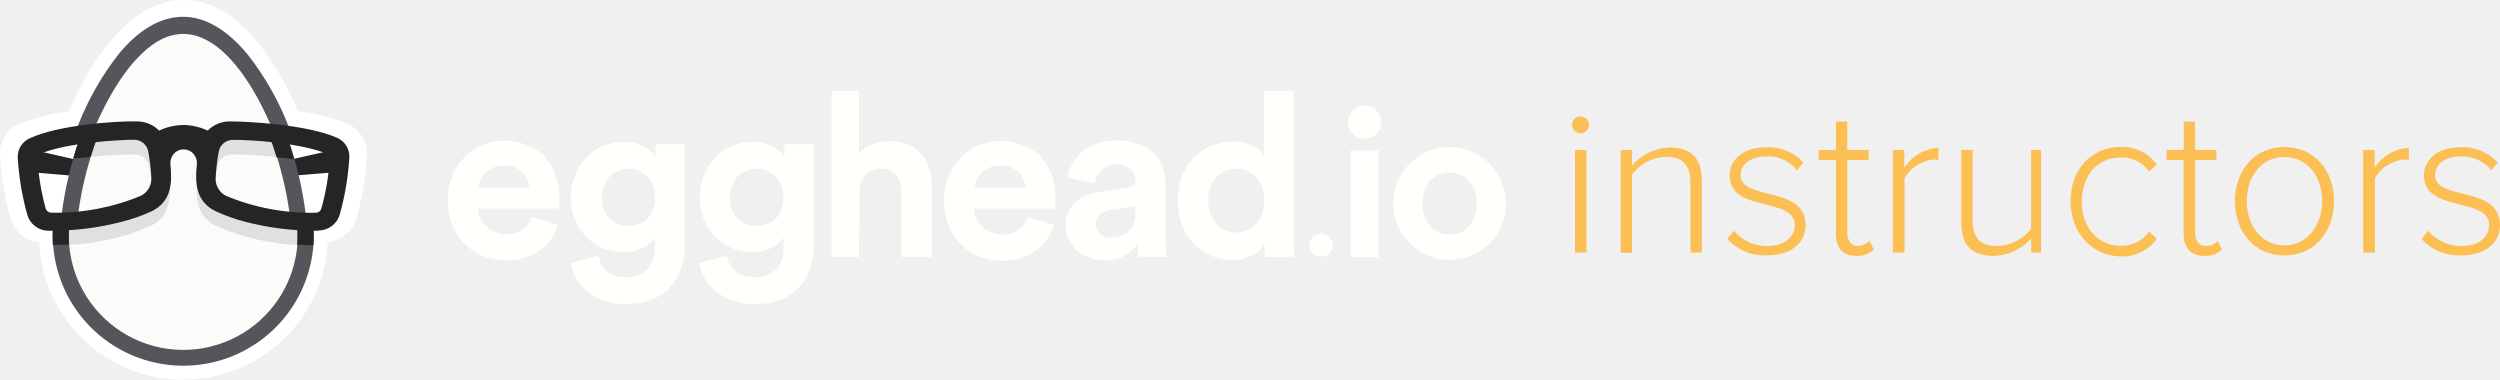
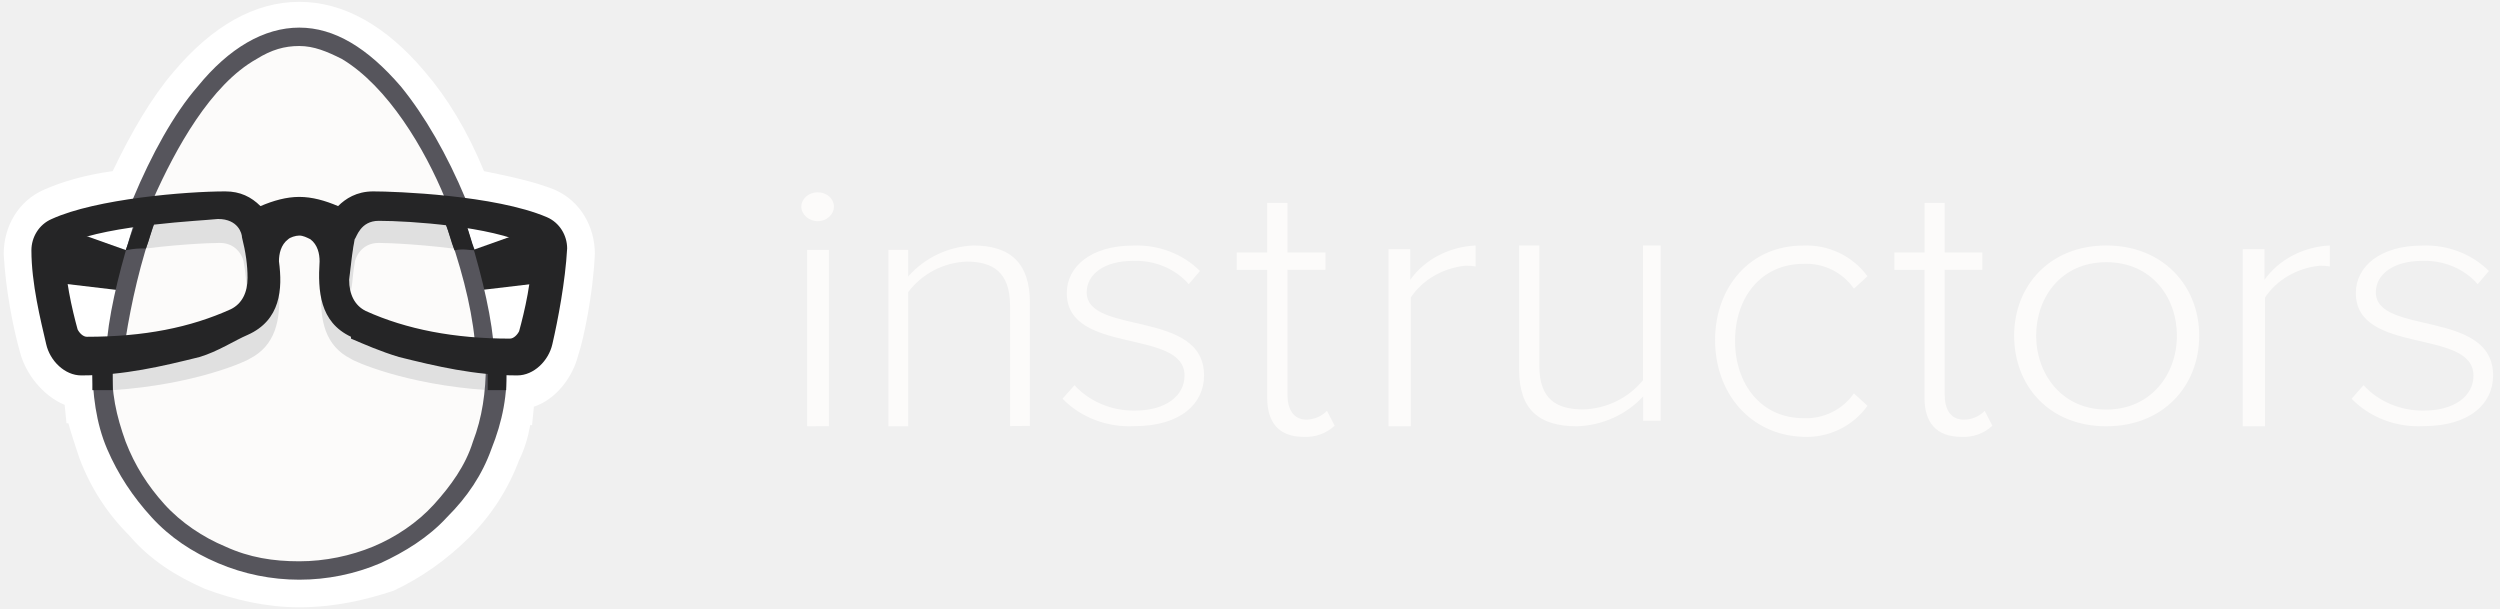
- <svg xmlns="http://www.w3.org/2000/svg" viewBox="0 0 351.71 53.42">
-   <defs>
-     <style>.cls-1{fill:#fffffb;}.cls-2{fill:#fcbf53;}.cls-3{fill:#fff;}.cls-4{fill:#fcfbfa;}.cls-5{fill:#252526;}.cls-6{fill:#e0e0e0;}.cls-7{fill:#56555c;}</style>
-   </defs>
-   <g id="Layer_2" data-name="Layer 2">
-     <g id="Layer_1-2" data-name="Layer 1">
-       <path class="cls-1" d="M78.45,31.61a6.63,6.63,0,0,1-.92,2A6.75,6.75,0,0,1,76,35.16a7.38,7.38,0,0,1-2.12,1.08,8.38,8.38,0,0,1-2.66.4,8.73,8.73,0,0,1-3.13-.57,7.58,7.58,0,0,1-2.62-1.66,8,8,0,0,1-1.79-2.68A9.21,9.21,0,0,1,63,28.16a8.9,8.9,0,0,1,.65-3.46,8,8,0,0,1,1.73-2.63,7.76,7.76,0,0,1,2.5-1.68A8.3,8.3,0,0,1,76.6,22a8.46,8.46,0,0,1,2.07,6q0,.45,0,.86t0,.47H67.24a3.42,3.42,0,0,0,.37,1.44,4,4,0,0,0,.87,1.15,3.93,3.93,0,0,0,1.24.76,4.17,4.17,0,0,0,1.52.27,3.73,3.73,0,0,0,2.37-.68,3.86,3.86,0,0,0,1.24-1.74Zm-4-5.2a3.89,3.89,0,0,0-.24-1.15,2.77,2.77,0,0,0-.65-1,3.33,3.33,0,0,0-1.1-.71,4.08,4.08,0,0,0-1.57-.27,3.59,3.59,0,0,0-1.49.29,3.66,3.66,0,0,0-1.1.74,3.29,3.29,0,0,0-.69,1,3.16,3.16,0,0,0-.27,1.1Z" />
-       <path class="cls-1" d="M84.2,36a3.56,3.56,0,0,0,1.19,2.16,3.71,3.71,0,0,0,2.52.84A4.36,4.36,0,0,0,91,38a4.49,4.49,0,0,0,1.1-3.37V33.42a4.37,4.37,0,0,1-1.58,1.4,5.67,5.67,0,0,1-2.84.63,7.38,7.38,0,0,1-2.94-.58,7,7,0,0,1-2.34-1.61,7.6,7.6,0,0,1-1.55-2.44,8.55,8.55,0,0,1,0-6.07,7.92,7.92,0,0,1,1.52-2.47,7,7,0,0,1,2.32-1.68,7.2,7.2,0,0,1,3-.61,5.69,5.69,0,0,1,3,.68,4,4,0,0,1,1.52,1.49V20.28h4.13V34.45a10.52,10.52,0,0,1-.47,3.15,7,7,0,0,1-4.05,4.49,9.46,9.46,0,0,1-3.81.69,9,9,0,0,1-3-.47,8,8,0,0,1-2.34-1.26,6.54,6.54,0,0,1-1.61-1.84A6,6,0,0,1,80.33,37Zm4.26-4.23a3.57,3.57,0,0,0,2.7-1.1,4.07,4.07,0,0,0,1-2.94,3.92,3.92,0,0,0-1.1-2.92,3.64,3.64,0,0,0-2.65-1.08A4,4,0,0,0,87,24a3.43,3.43,0,0,0-1.21.81,3.78,3.78,0,0,0-.81,1.28,4.48,4.48,0,0,0-.29,1.65,4,4,0,0,0,1.07,3A3.69,3.69,0,0,0,88.46,31.77Z" />
-       <path class="cls-1" d="M102.26,36a3.56,3.56,0,0,0,1.19,2.16A3.71,3.71,0,0,0,106,39a4.36,4.36,0,0,0,3.13-1,4.49,4.49,0,0,0,1.1-3.37V33.42a4.37,4.37,0,0,1-1.58,1.4,5.67,5.67,0,0,1-2.84.63,7.38,7.38,0,0,1-2.94-.58,7,7,0,0,1-2.34-1.61A7.6,7.6,0,0,1,99,30.82a8.55,8.55,0,0,1,0-6.07,7.92,7.92,0,0,1,1.52-2.47,7,7,0,0,1,2.32-1.68,7.2,7.2,0,0,1,3-.61,5.69,5.69,0,0,1,3,.68,4,4,0,0,1,1.52,1.49V20.28h4.13V34.45A10.52,10.52,0,0,1,114,37.6a7,7,0,0,1-4.05,4.49,9.46,9.46,0,0,1-3.81.69,9,9,0,0,1-3-.47,8,8,0,0,1-2.34-1.26,6.54,6.54,0,0,1-1.61-1.84A6,6,0,0,1,98.39,37Zm4.26-4.23a3.57,3.57,0,0,0,2.7-1.1,4.07,4.07,0,0,0,1-2.94,3.92,3.92,0,0,0-1.1-2.92,3.64,3.64,0,0,0-2.65-1.08A4,4,0,0,0,105,24a3.43,3.43,0,0,0-1.21.81,3.78,3.78,0,0,0-.81,1.28,4.48,4.48,0,0,0-.29,1.65,4,4,0,0,0,1.07,3A3.69,3.69,0,0,0,106.52,31.77Z" />
-       <path class="cls-1" d="M120.84,36.16H117V12.78h3.85V21.6a4.28,4.28,0,0,1,2-1.34,7.24,7.24,0,0,1,2.33-.4,6.37,6.37,0,0,1,2.63.5,5.23,5.23,0,0,1,1.84,1.34,5.45,5.45,0,0,1,1.08,2,8.36,8.36,0,0,1,.36,2.45v10h-4.29V26.9a3.6,3.6,0,0,0-.69-2.26,2.65,2.65,0,0,0-2.24-.9,2.68,2.68,0,0,0-2.13.89,3.52,3.52,0,0,0-.84,2.21Z" />
-       <path class="cls-1" d="M148.25,31.61a6.63,6.63,0,0,1-.92,2,6.75,6.75,0,0,1-1.53,1.6,7.38,7.38,0,0,1-2.12,1.08,8.38,8.38,0,0,1-2.66.4,8.73,8.73,0,0,1-3.13-.57,7.58,7.58,0,0,1-2.62-1.66,8,8,0,0,1-1.79-2.68,9.21,9.21,0,0,1-.66-3.58,8.9,8.9,0,0,1,.65-3.46,8,8,0,0,1,1.73-2.63,7.76,7.76,0,0,1,2.5-1.68,8.3,8.3,0,0,1,8.72,1.6,8.46,8.46,0,0,1,2.07,6q0,.45,0,.86t0,.47H137a3.42,3.42,0,0,0,.37,1.44,4,4,0,0,0,.87,1.15,3.93,3.93,0,0,0,1.24.76A4.17,4.17,0,0,0,141,33a3.73,3.73,0,0,0,2.37-.68,3.86,3.86,0,0,0,1.24-1.74Zm-4-5.2a3.89,3.89,0,0,0-.24-1.15,2.77,2.77,0,0,0-.65-1,3.33,3.33,0,0,0-1.1-.71,4.08,4.08,0,0,0-1.57-.27,3.59,3.59,0,0,0-1.49.29,3.66,3.66,0,0,0-1.1.74,3.29,3.29,0,0,0-.69,1,3.16,3.16,0,0,0-.27,1.1Z" />
-       <path class="cls-1" d="M149.9,31.84a4.4,4.4,0,0,1,1.39-3.33,4.86,4.86,0,0,1,1.5-1,8.26,8.26,0,0,1,1.86-.52l3.91-.58a1.46,1.46,0,0,0,.94-.4,1.09,1.09,0,0,0,.26-.73,1.92,1.92,0,0,0-.66-1.45,3.06,3.06,0,0,0-5.05,2L150.23,25a5.23,5.23,0,0,1,.58-1.87,5.78,5.78,0,0,1,1.32-1.68,6.68,6.68,0,0,1,2.07-1.21,8,8,0,0,1,2.84-.47,9.06,9.06,0,0,1,3.2.5,6,6,0,0,1,2.15,1.32,4.91,4.91,0,0,1,1.19,1.92,7.11,7.11,0,0,1,.37,2.29v7.82q0,.65.06,1.37t.13,1.15H160.2a8.29,8.29,0,0,1-.11-.89q0-.57,0-1a5.54,5.54,0,0,1-1.76,1.65,5.47,5.47,0,0,1-2.92.71,6.13,6.13,0,0,1-2.28-.4,5.45,5.45,0,0,1-1.73-1.07,4.52,4.52,0,0,1-1.08-1.52A4.45,4.45,0,0,1,149.9,31.84Zm6.36,1.58a4.79,4.79,0,0,0,1.31-.18,2.77,2.77,0,0,0,1.11-.61,3.1,3.1,0,0,0,.77-1.13,4.59,4.59,0,0,0,.29-1.76V29l-3.58.55a2.83,2.83,0,0,0-1.4.6,1.72,1.72,0,0,0-.57,1.4,1.84,1.84,0,0,0,.52,1.28A2,2,0,0,0,156.26,33.42Z" />
-       <path class="cls-1" d="M182,33.29q0,.81,0,1.6t.1,1.28h-4.1a5.51,5.51,0,0,1-.11-.77q0-.52,0-1.07a4.4,4.4,0,0,1-1.7,1.58,5.54,5.54,0,0,1-2.76.65,7.65,7.65,0,0,1-3.13-.63,7.22,7.22,0,0,1-2.44-1.74,8.18,8.18,0,0,1-1.6-2.65,9.8,9.8,0,0,1,0-6.6,8.13,8.13,0,0,1,1.57-2.63,7.65,7.65,0,0,1,7.28-2.21,5.93,5.93,0,0,1,1.31.48,3.69,3.69,0,0,1,.89.63,2.61,2.61,0,0,1,.5.66V12.78H182Zm-12-5.1a4.69,4.69,0,0,0,1.11,3.33,3.88,3.88,0,0,0,5.6,0,4.7,4.7,0,0,0,1.13-3.36,4.47,4.47,0,0,0-1.13-3.28,3.94,3.94,0,0,0-5.57,0A4.49,4.49,0,0,0,170,28.19Z" />
-       <path class="cls-1" d="M184.23,34.5a1.61,1.61,0,0,1,.47-1.17,1.55,1.55,0,0,1,1.15-.48,1.65,1.65,0,0,1,1.65,1.65,1.55,1.55,0,0,1-.48,1.15,1.61,1.61,0,0,1-1.17.47,1.61,1.61,0,0,1-1.63-1.63Z" />
-       <path class="cls-1" d="M189.63,17.18a2.34,2.34,0,0,1,4.69,0,2.34,2.34,0,1,1-4.69,0Zm.37,19v-15h3.94v15Z" />
-       <path class="cls-1" d="M196,28.63a7.93,7.93,0,0,1,15.86,0,7.93,7.93,0,0,1-15.86,0Zm11.77,0c0-2.33-1.37-4.35-3.85-4.35s-3.82,2-3.82,4.35S201.46,33,203.92,33,207.77,31,207.77,28.63Z" />
-       <path class="cls-2" d="M221.15,17.55a1.2,1.2,0,0,1,1.2-1.17,1.18,1.18,0,0,1,1.2,1.17,1.21,1.21,0,0,1-1.2,1.2A1.23,1.23,0,0,1,221.15,17.55Zm.43,18V21.1h1.6V35.54Z" />
-       <path class="cls-2" d="M237.82,35.54V25.7c0-2.8-1.41-3.64-3.51-3.64a6.2,6.2,0,0,0-4.71,2.5v11H228V21.1h1.6v2.18a7.4,7.4,0,0,1,5.24-2.54c3,0,4.58,1.43,4.58,4.69v10.1Z" />
-       <path class="cls-2" d="M243,33.61l.93-1.14a6.05,6.05,0,0,0,4.69,2.14c2.44,0,3.88-1.26,3.88-2.95,0-4-9.17-1.71-9.17-6.95,0-2.23,1.89-4,5.17-4a6.68,6.68,0,0,1,5.2,2.14l-.87,1.11A5.29,5.29,0,0,0,248.49,22c-2.26,0-3.61,1.14-3.61,2.65,0,3.64,9.14,1.41,9.14,7,0,2.35-1.8,4.27-5.44,4.27A7,7,0,0,1,243,33.61Z" />
-       <path class="cls-2" d="M258.28,32.85V22.51h-2.41V21.1h2.41v-4h1.6v4h3v1.4h-3V32.61c0,1.17.48,2,1.51,2A2.29,2.29,0,0,0,263,33.9l.61,1.2a3.3,3.3,0,0,1-2.48.9C259.21,36,258.28,34.84,258.28,32.85Z" />
-       <path class="cls-2" d="M266.3,35.54V21.1h1.6v2.5a6.1,6.1,0,0,1,4.81-2.8v1.71a3.19,3.19,0,0,0-.77-.06,5.42,5.42,0,0,0-4,2.59v10.5Z" />
-       <path class="cls-2" d="M285.75,35.54v-2A7.34,7.34,0,0,1,280.5,36c-3,0-4.58-1.38-4.58-4.66V21.1h1.6V31c0,2.83,1.41,3.61,3.51,3.61a6.26,6.26,0,0,0,4.71-2.41V21.1h1.4V35.54Z" />
-       <path class="cls-2" d="M291.29,28.29c0-4.24,2.77-7.61,7-7.61a6,6,0,0,1,5.14,2.47l-1.08,1a4.6,4.6,0,0,0-4-2c-3.4,0-5.47,2.71-5.47,6.2s2.08,6.23,5.47,6.23a4.63,4.63,0,0,0,4-2l1.08,1a5.94,5.94,0,0,1-5.14,2.5C294.06,35.93,291.29,32.53,291.29,28.29Z" />
-       <path class="cls-2" d="M307.2,32.85V22.51H304.8V21.1h2.41v-4h1.6v4h3v1.4h-3V32.61c0,1.17.48,2,1.51,2A2.29,2.29,0,0,0,312,33.9l.61,1.2a3.3,3.3,0,0,1-2.48.9C308.14,36,307.2,34.84,307.2,32.85Z" />
-       <path class="cls-2" d="M314.42,28.29c0-4.24,2.71-7.61,6.95-7.61s7,3.37,7,7.61-2.71,7.64-7,7.64S314.42,32.53,314.42,28.29Zm12.27,0c0-3.22-1.89-6.2-5.32-6.2s-5.29,3-5.29,6.2,1.92,6.23,5.29,6.23S326.69,31.54,326.69,28.29Z" />
-       <path class="cls-2" d="M332.47,35.54V21.1h1.6v2.5a6.1,6.1,0,0,1,4.81-2.8v1.71a3.19,3.19,0,0,0-.77-.06,5.42,5.42,0,0,0-4,2.59v10.5Z" />
-       <path class="cls-2" d="M340.68,33.61l.93-1.14a6.05,6.05,0,0,0,4.69,2.14c2.44,0,3.88-1.26,3.88-2.95,0-4-9.17-1.71-9.17-6.95,0-2.23,1.89-4,5.17-4a6.68,6.68,0,0,1,5.2,2.14l-.87,1.11A5.29,5.29,0,0,0,346.18,22c-2.26,0-3.61,1.14-3.61,2.65,0,3.64,9.14,1.41,9.14,7,0,2.35-1.8,4.27-5.44,4.27A7,7,0,0,1,340.68,33.61Z" />
-       <path class="cls-3" d="M25.82,53.42A20.3,20.3,0,0,1,5.51,34.13v0a4.84,4.84,0,0,1-4.08-3.62A41.47,41.47,0,0,1,0,21.74a4.54,4.54,0,0,1,2.7-4.29,28.6,28.6,0,0,1,7-1.81,41.25,41.25,0,0,1,5.71-9.72C18.65,2,22.15,0,25.82,0S33,2,36.22,5.91a41.2,41.2,0,0,1,5.71,9.71,28.21,28.21,0,0,1,7,1.82,4.53,4.53,0,0,1,2.7,4.29,41.5,41.5,0,0,1-1.43,8.75,4.84,4.84,0,0,1-4.1,3.62v0a20.4,20.4,0,0,1-1.37,6.39,20.33,20.33,0,0,1-18.94,12.9Z" />
-       <path class="cls-4" d="M25.79,4.24c9.15,0,16.58,19.68,16.58,28.83a16.58,16.58,0,1,1-33.15,0C9.21,23.92,16.63,4.24,25.79,4.24Z" />
-       <path class="cls-5" d="M46.8,21.11,40,22.65l1.06,2.08s6.74-.56,6.74-.56Z" />
-       <path class="cls-5" d="M4.77,21.11l6.76,1.55-1.06,2.08s-6.74-.56-6.74-.56Z" />
-       <path class="cls-6" d="M18.83,19.56A2.11,2.11,0,0,1,21,21.33a27.79,27.79,0,0,1,.42,3.49,4.46,4.46,0,0,1-.09,1c-.08-.84-.21-1.65-.33-2.34a2.11,2.11,0,0,0-2.13-1.77,57.81,57.81,0,0,0-7.59.58c.24-.74.49-1.48.77-2.22A57.38,57.38,0,0,1,18.83,19.56Z" />
-       <path class="cls-6" d="M42.33,32.34a33,33,0,0,1-12.22-2.9,4.3,4.3,0,0,1-2.37-3.61c-.22,2.51.25,4.79,2.6,5.92a31.76,31.76,0,0,0,11.95,2.72c0-.46.06-.92.06-1.38C42.35,32.84,42.34,32.59,42.33,32.34Z" />
-       <path class="cls-6" d="M9.26,32.34a33,33,0,0,0,12.22-2.9,4.3,4.3,0,0,0,2.37-3.61c.22,2.51-.25,4.79-2.6,5.92A31.76,31.76,0,0,1,9.3,34.46c0-.46-.06-.92-.06-1.38C9.24,32.84,9.25,32.59,9.26,32.34Z" />
-       <path class="cls-6" d="M32.73,19.56a2.11,2.11,0,0,0-2.13,1.77,27.79,27.79,0,0,0-.42,3.49,4.46,4.46,0,0,0,.09,1c.08-.84.21-1.65.33-2.34a2.11,2.11,0,0,1,2.13-1.77,57.81,57.81,0,0,1,7.59.58c-.24-.74-.49-1.48-.77-2.22A57.38,57.38,0,0,0,32.73,19.56Z" />
-       <path class="cls-7" d="M40.12,18.23,38.51,18l-.25,0-.1-.23c-3.43-8-7-11-8.87-12a7,7,0,0,0-3.51-1,7,7,0,0,0-3.51,1c-4.28,2.47-7.39,8.61-8.87,12l-.1.23-.25,0-1.61.19-.73.1.28-.68a39.57,39.57,0,0,1,5.7-10c2.87-3.48,5.93-5.25,9.08-5.25S32,4.22,34.87,7.7a39.53,39.53,0,0,1,5.7,10l.28.68Z" />
-       <path class="cls-7" d="M42.51,30.58l-1.36-.06-.39,0,0-.39a51.33,51.33,0,0,0-2.54-10.3l-.26-.73.76.1,1.5.23.28,0,.09.27A52.54,52.54,0,0,1,43,30.05l.06.54Z" />
-       <path class="cls-5" d="M41.38,22.4c-.26-.89-.54-1.78-.84-2.67l-.09-.27-.28,0-1.5-.23-.76-.1.26.73c.27.76.52,1.52.75,2.28C40,22.22,40.75,22.32,41.38,22.4Z" />
-       <path class="cls-7" d="M8.69,30a52.54,52.54,0,0,1,2.45-10.32l.09-.27.28,0,1.5-.23.76-.1-.26.73A51.32,51.32,0,0,0,11,30l0,.39-.39,0-1.36.06H8.63Z" />
-       <path class="cls-5" d="M12.74,22.09c.24-.78.5-1.57.77-2.34l.26-.73-.76.1-1.5.23-.28,0-.09.27c-.3.88-.58,1.77-.83,2.65C11.4,22.18,11.8,22.18,12.74,22.09Z" />
-       <path class="cls-7" d="M25.79,51.45A18.38,18.38,0,0,1,8.69,39.81a18.6,18.6,0,0,1-1.26-7.48v-.4h.4l1.41-.05.46,0,0,.46a16.15,16.15,0,0,0,1.07,6.61,16.11,16.11,0,0,0,26.64,5.32,16,16,0,0,0,3.39-5.32,16.15,16.15,0,0,0,1.07-6.61l0-.46.46,0,1.41.05h.4v.4a18.6,18.6,0,0,1-1.26,7.47,18.36,18.36,0,0,1-17.1,11.65Z" />
-       <path class="cls-5" d="M9.7,32.31l0-.46-.46,0-1.41.05h-.4v.4a19.51,19.51,0,0,0,0,2.18l2.26-.07A17.48,17.48,0,0,1,9.7,32.31Z" />
-       <path class="cls-5" d="M44.09,34.5a19.49,19.49,0,0,0,0-2.17v-.4h-.4l-1.41-.05-.46,0,0,.46a17.48,17.48,0,0,1,0,2.1Z" />
-       <path class="cls-5" d="M44.77,32.46a39.39,39.39,0,0,1-10.24-1.25,24.83,24.83,0,0,1-4.18-1.49h0c-2.81-1.35-2.93-4-2.66-6.51a2,2,0,0,0-.82-1.88,1.86,1.86,0,0,0-2.07,0,2,2,0,0,0-.82,1.88c.26,2.47.15,5.17-2.66,6.52l0,0a24.91,24.91,0,0,1-4.18,1.47A39.39,39.39,0,0,1,6.82,32.46h0a3.1,3.1,0,0,1-3-2.32,38.32,38.32,0,0,1-1.33-8,2.85,2.85,0,0,1,1.7-2.69C8,17.67,15.9,17,19.26,17.08a4.34,4.34,0,0,1,3.12,1.29,8.37,8.37,0,0,1,3.42-.79,8.38,8.38,0,0,1,3.42.79,4.32,4.32,0,0,1,3.12-1.29c2,0,10.68.35,15.11,2.32a2.86,2.86,0,0,1,1.7,2.7,38.15,38.15,0,0,1-1.33,8,3.1,3.1,0,0,1-3,2.32Zm-12-12.78a2,2,0,0,0-2,1.68,27.86,27.86,0,0,0-.42,3.47,2.69,2.69,0,0,0,1.42,2.71,31,31,0,0,0,12.63,2.39.84.84,0,0,0,.82-.62,34,34,0,0,0,1.18-7.08.59.59,0,0,0-.35-.56C42.61,20.16,35.38,19.64,32.75,19.68Zm-27.16,2a.59.59,0,0,0-.35.56A34.07,34.07,0,0,0,6.42,29.3a.84.84,0,0,0,.81.62,31,31,0,0,0,12.64-2.4,2.69,2.69,0,0,0,1.41-2.71,27.64,27.64,0,0,0-.42-3.47,2,2,0,0,0-2-1.68C17.3,19.66,9.41,20,5.59,21.67Z" />
+ <svg xmlns="http://www.w3.org/2000/svg" width="156px" height="38px" viewBox="0 0 156 38" version="1.1">
+   <defs />
+   <g id="Page-1" stroke="none" stroke-width="1" fill="none" fill-rule="evenodd">
+     <g id="egghead-instructors-light" fill-rule="nonzero">
+       <g>
+         <g id="text" transform="translate(50, 12)" fill="#FCFBFA">
+           <path d="M0,0.891 C0.014,0.395 0.466,-2.52177073e-05 1.019,0 C1.286,-0.004 1.544,0.088 1.735,0.255 C1.927,0.423 2.036,0.652 2.038,0.891 C2.033,1.394 1.58,1.801 1.019,1.805 C0.462,1.793 0.013,1.391 0,0.891 Z M0.365,14.6 L0.365,3.595 L1.724,3.595 L1.724,14.593 L0.365,14.6 Z M13.028,14.585 L13.028,7.094 C13.028,4.963 11.937,4.323 10.313,4.323 C8.87,4.385 7.532,5.084 6.671,6.226 L6.671,14.6 L5.434,14.6 L5.434,3.592 L6.671,3.592 L6.671,5.252 C7.697,4.089 9.161,3.391 10.723,3.318 C13.043,3.318 14.265,4.407 14.265,6.889 L14.265,14.577 L13.028,14.585 Z M16.303,12.881 L17.048,12.037 C17.982,13.057 19.36,13.638 20.806,13.622 C22.761,13.622 23.915,12.689 23.915,11.436 C23.915,8.473 16.567,10.169 16.567,6.287 C16.567,4.635 18.081,3.323 20.71,3.323 C22.283,3.259 23.808,3.839 24.877,4.909 L24.18,5.731 C23.335,4.765 22.044,4.226 20.702,4.279 C18.891,4.279 17.809,5.124 17.809,6.242 C17.809,8.939 25.133,7.287 25.133,11.429 C25.133,13.17 23.691,14.593 20.774,14.593 C19.08,14.677 17.436,14.048 16.303,12.881 L16.303,12.881 Z M29.074,12.826 L29.074,4.841 L27.171,4.841 L27.171,3.753 L29.074,3.753 L29.074,0.664 L30.338,0.664 L30.338,3.753 L32.708,3.753 L32.708,4.834 L30.338,4.834 L30.338,12.641 C30.338,13.545 30.717,14.185 31.531,14.185 C32.013,14.176 32.47,13.978 32.803,13.637 L33.284,14.564 C32.759,15.052 32.049,15.304 31.326,15.259 C29.809,15.259 29.074,14.363 29.074,12.826 Z M36.643,14.6 L36.643,3.548 L37.999,3.548 L37.999,5.461 C38.897,4.196 40.415,3.399 42.077,3.318 L42.077,4.627 C41.862,4.588 41.643,4.573 41.424,4.581 C40.016,4.734 38.764,5.466 38.033,6.564 L38.033,14.6 L36.643,14.6 Z M52.531,14.252 L52.531,12.738 C51.477,13.878 49.983,14.551 48.399,14.6 C46.038,14.6 44.794,13.555 44.794,11.072 L44.794,3.318 L46.053,3.318 L46.053,10.814 C46.053,12.957 47.163,13.548 48.816,13.548 C50.271,13.496 51.628,12.828 52.523,11.723 L52.523,3.318 L53.625,3.318 L53.625,14.252 L52.531,14.252 Z M57.021,9.221 C57.021,5.935 59.191,3.323 62.504,3.323 C64.087,3.249 65.601,3.969 66.531,5.238 L65.685,6.013 C64.982,4.995 63.797,4.408 62.551,4.463 C59.888,4.463 58.267,6.563 58.267,9.268 C58.267,11.972 59.896,14.096 62.551,14.096 C63.796,14.146 64.979,13.56 65.685,12.546 L66.531,13.321 C65.612,14.605 64.093,15.336 62.504,15.258 C59.191,15.142 57.021,12.507 57.021,9.221 Z M70.089,12.826 L70.089,4.841 L68.21,4.841 L68.21,3.753 L70.097,3.753 L70.097,0.664 L71.349,0.664 L71.349,3.753 L73.697,3.753 L73.697,4.834 L71.349,4.834 L71.349,12.641 C71.349,13.545 71.725,14.185 72.531,14.185 C73.027,14.19 73.504,13.992 73.846,13.637 L74.324,14.564 C73.803,15.052 73.099,15.304 72.382,15.259 C70.825,15.259 70.089,14.363 70.089,12.826 Z M75.682,8.948 C75.682,5.811 77.925,3.318 81.435,3.318 C84.945,3.318 87.23,5.811 87.23,8.948 C87.23,12.085 84.986,14.6 81.435,14.6 C77.884,14.6 75.682,12.085 75.682,8.948 Z M85.839,8.948 C85.839,6.566 84.275,4.361 81.435,4.361 C78.596,4.361 77.056,6.581 77.056,8.948 C77.056,11.316 78.646,13.557 81.435,13.557 C84.225,13.557 85.839,11.353 85.839,8.948 Z M89.947,14.6 L89.947,3.548 L91.303,3.548 L91.303,5.461 C92.201,4.196 93.719,3.399 95.381,3.318 L95.381,4.627 C95.166,4.588 94.947,4.573 94.728,4.581 C93.32,4.734 92.068,5.466 91.337,6.564 L91.337,14.6 L89.947,14.6 Z M96.74,12.881 L97.484,12.036 C98.418,13.057 99.794,13.638 101.239,13.622 C103.192,13.622 104.345,12.688 104.345,11.436 C104.345,8.472 97.004,10.169 97.004,6.287 C97.004,4.634 98.517,3.323 101.143,3.323 C102.715,3.259 104.238,3.839 105.306,4.909 L104.609,5.731 C103.767,4.767 102.482,4.228 101.143,4.279 C99.333,4.279 98.253,5.123 98.253,6.242 C98.253,8.939 105.57,7.287 105.57,11.429 C105.57,13.17 104.129,14.592 101.215,14.592 C99.52,14.679 97.874,14.049 96.74,12.881 L96.74,12.881 Z" id="instructors" />
+         </g>
+         <g id="eggo">
+           <path d="M18.675,37.895 C16.6,37.895 14.64,37.436 12.796,36.747 C10.951,35.943 9.337,34.91 8.069,33.417 C6.686,32.039 5.649,30.431 4.957,28.594 C4.726,27.905 4.496,27.216 4.265,26.412 L4.15,26.412 L4.035,25.264 C2.651,24.689 1.614,23.311 1.268,22.048 C0.807,20.441 0.346,18.029 0.231,15.847 C0.231,14.125 1.153,12.517 2.767,11.828 C3.804,11.369 5.303,10.909 7.032,10.68 C8.185,8.268 9.453,6.086 10.836,4.479 C13.257,1.608 15.908,0.115 18.675,0.115 C21.441,0.115 24.093,1.608 26.514,4.479 C27.897,6.086 29.165,8.153 30.202,10.68 C31.932,11.024 33.43,11.369 34.583,11.828 C36.197,12.517 37.119,14.125 37.119,15.847 C37.004,18.374 36.427,21.13 36.081,22.163 C35.736,23.541 34.698,24.919 33.315,25.378 L33.2,26.527 L33.084,26.527 C32.969,27.216 32.738,28.02 32.393,28.709 C31.701,30.546 30.663,32.154 29.28,33.532 C27.897,34.91 26.283,36.058 24.554,36.862 C22.825,37.436 20.865,37.895 18.675,37.895 Z" id="Shape" fill="#FFFFFF" />
+           <path d="M18.675,2.756 C25.246,2.756 30.548,16.766 30.548,23.311 C30.548,29.857 25.246,35.139 18.675,35.139 C12.104,35.139 6.801,29.857 6.801,23.311 C6.801,16.766 12.104,2.756 18.675,2.756 Z" id="Shape" fill="#FCFBFA" />
+           <path d="M33.661,14.125 L28.819,15.847 C28.819,15.847 29.511,18.144 29.626,18.144 L34.468,17.57 L33.661,14.125 Z M3.689,14.125 L8.53,15.847 C8.53,15.847 7.839,18.144 7.724,18.144 L2.882,17.57 L3.689,14.125 Z" id="Shape" fill="#252526" />
+           <path d="M13.718,13.665 C14.986,13.665 15.216,14.699 15.216,14.928 C15.332,15.618 15.447,16.536 15.562,17.455 C15.562,17.685 15.562,17.914 15.447,18.144 C15.332,17.57 15.332,16.996 15.216,16.421 C15.216,16.192 14.871,15.158 13.718,15.158 C13.026,15.158 10.605,15.273 8.3,15.618 C8.415,15.043 8.646,14.584 8.876,14.01 C10.951,13.78 12.911,13.665 13.718,13.665 Z M30.548,22.737 C26.283,22.508 22.594,21.13 21.787,20.67 C21.096,20.326 20.289,19.752 20.058,18.144 C19.943,19.981 20.289,21.589 21.902,22.393 C22.018,22.508 25.246,24 30.433,24.345 L30.433,23.311 C30.548,23.197 30.548,22.967 30.548,22.737 Z M6.917,22.737 C11.182,22.508 14.871,21.13 15.678,20.67 C16.369,20.326 17.176,19.752 17.407,18.144 C17.522,19.981 17.176,21.589 15.562,22.393 C15.447,22.508 12.219,24 7.032,24.345 L7.032,23.311 C6.801,23.197 6.801,22.967 6.917,22.737 Z M23.632,13.665 C22.364,13.665 22.133,14.699 22.133,14.928 C22.018,15.618 21.902,16.536 21.787,17.455 C21.787,17.685 21.787,17.914 21.902,18.144 C22.018,17.57 22.018,16.996 22.133,16.421 C22.133,16.192 22.479,15.158 23.632,15.158 C24.323,15.158 26.744,15.273 29.05,15.618 C28.934,15.043 28.704,14.584 28.473,14.01 C26.398,13.78 24.323,13.665 23.632,13.665 Z" id="Shape" fill="#E0E0E0" />
+           <path d="M8.3,12.402 C9.453,9.646 10.836,7.12 12.335,5.397 C14.294,2.986 16.485,1.723 18.675,1.723 C20.865,1.723 22.94,2.986 25.015,5.397 C26.514,7.235 27.897,9.646 29.05,12.402 L29.05,12.517 L28.934,12.517 C28.473,12.517 28.243,12.402 27.782,12.402 L27.782,12.402 L27.782,12.402 C26.514,9.302 24.208,5.397 21.326,3.675 C20.404,3.215 19.597,2.871 18.675,2.871 C17.753,2.871 16.946,3.101 16.023,3.675 C13.141,5.282 10.951,9.302 9.568,12.402 L9.568,12.402 L9.568,12.402 C9.107,12.402 8.876,12.517 8.415,12.517 L8.3,12.517 L8.3,12.402 L8.3,12.402 Z M30.663,21.359 L29.741,21.359 L29.626,21.359 L29.626,21.244 C29.395,18.948 28.704,16.421 27.782,13.895 L27.666,13.665 L27.897,13.665 C28.243,13.665 28.589,13.78 28.934,13.78 L29.05,13.78 L29.05,13.895 C29.857,16.421 30.548,19.063 30.779,21.244 L30.779,21.359 L30.663,21.359 Z" id="Shape" fill="#56555C" />
+           <path d="M29.626,15.618 C29.395,15.043 29.28,14.469 29.05,13.895 L29.05,13.78 L28.934,13.78 C28.589,13.665 28.243,13.665 27.897,13.665 L27.666,13.665 L27.782,13.895 C28.012,14.469 28.127,15.043 28.358,15.618 C28.934,15.503 29.28,15.618 29.626,15.618 Z" id="Shape" fill="#252526" />
+           <path d="M6.686,21.13 C6.917,18.948 7.608,16.307 8.415,13.78 L8.415,13.665 L8.53,13.665 C8.876,13.665 9.222,13.55 9.568,13.55 L9.798,13.55 L9.683,13.78 C8.761,16.307 8.185,18.948 7.839,21.13 L7.839,21.244 L7.724,21.244 L6.801,21.244 L6.686,21.13 L6.686,21.13 Z" id="Shape" fill="#56555C" />
+           <path d="M8.53,13.78 L8.53,13.78 L8.53,13.78 C8.185,14.469 8.069,15.043 7.839,15.618 C8.415,15.503 8.646,15.503 9.107,15.503 C9.337,14.928 9.453,14.354 9.683,13.78 L9.798,13.55 L9.568,13.55 C9.222,13.665 8.876,13.665 8.53,13.78 Z" id="Shape" fill="#252526" />
+           <path d="M18.675,36.173 C16.946,36.173 15.216,35.828 13.603,35.139 C11.989,34.45 10.605,33.532 9.453,32.269 C8.3,31.005 7.378,29.627 6.686,28.02 C5.994,26.412 5.764,24.575 5.764,22.737 L5.764,22.622 L5.879,22.622 L6.917,22.622 L7.032,22.622 L7.032,22.737 C6.917,24.46 7.262,25.953 7.839,27.56 C8.415,29.053 9.222,30.316 10.26,31.465 C11.297,32.613 12.68,33.532 14.064,34.106 C15.562,34.795 17.061,35.025 18.675,35.025 C20.289,35.025 21.902,34.68 23.286,34.106 C24.669,33.532 26.052,32.613 27.09,31.465 C28.127,30.316 29.05,29.053 29.511,27.56 C30.087,26.067 30.318,24.46 30.318,22.737 L30.318,22.622 L30.433,22.622 L31.47,22.622 L31.586,22.622 L31.586,22.737 C31.701,24.575 31.355,26.297 30.663,28.02 C30.087,29.627 29.165,31.005 27.897,32.269 C26.744,33.532 25.246,34.45 23.747,35.139 C22.133,35.828 20.404,36.173 18.675,36.173 Z" id="Shape" fill="#56555C" />
+           <path d="M7.032,24.345 L7.032,22.852 L7.032,22.737 L6.917,22.737 L5.879,22.737 L5.764,22.737 L5.764,22.852 L5.764,24.345 L5.764,24.345 L7.032,24.345 L7.032,24.345 Z M31.586,22.737 L31.586,22.737 L30.548,22.737 L30.433,22.737 L30.433,22.852 L30.433,24.345 L31.586,24.345 L31.586,22.737 L31.586,22.737 Z" id="Shape" fill="#252526" />
+           <path d="M32.277,23.426 C29.626,23.426 27.205,22.852 24.9,22.278 C23.747,21.933 22.709,21.474 21.902,21.13 L21.902,21.015 C19.943,20.096 19.828,18.144 19.943,16.307 C19.943,15.847 19.828,15.273 19.366,14.928 C19.136,14.814 18.905,14.699 18.675,14.699 C18.444,14.699 18.098,14.814 17.983,14.928 C17.522,15.273 17.407,15.847 17.407,16.307 C17.637,18.029 17.522,19.981 15.447,20.9 L15.447,20.9 C14.64,21.244 13.603,21.933 12.45,22.278 C10.144,22.852 7.724,23.426 5.072,23.426 L5.072,23.426 C4.035,23.426 3.112,22.508 2.882,21.474 C2.536,19.981 1.96,17.685 1.96,15.618 C1.96,14.814 2.421,14.01 3.228,13.665 C5.994,12.402 11.643,11.943 14.064,11.943 C14.986,11.943 15.678,12.287 16.254,12.861 C17.061,12.517 17.868,12.287 18.675,12.287 C19.482,12.287 20.289,12.517 21.096,12.861 C21.557,12.402 22.248,11.943 23.286,11.943 C24.669,11.943 30.894,12.172 34.122,13.55 C34.929,13.895 35.39,14.699 35.39,15.503 C35.275,17.57 34.813,19.981 34.468,21.474 C34.237,22.508 33.315,23.426 32.277,23.426 L32.277,23.426 Z M23.632,13.78 C22.479,13.78 22.248,14.814 22.133,14.928 C22.018,15.503 21.902,16.421 21.787,17.455 C21.787,18.374 22.133,19.063 22.825,19.407 C25.361,20.555 28.358,21.13 31.816,21.13 C32.047,21.13 32.277,20.9 32.393,20.67 C32.738,19.407 33.2,17.455 33.2,15.618 C33.2,15.503 33.084,15.273 32.969,15.273 C30.663,14.125 25.591,13.78 23.632,13.78 Z M4.265,15.158 C4.15,15.273 4.035,15.388 4.035,15.503 C4.035,17.34 4.496,19.292 4.842,20.555 C4.957,20.785 5.187,21.015 5.418,21.015 C8.992,21.015 11.873,20.441 14.41,19.292 C15.101,18.948 15.447,18.259 15.447,17.34 C15.447,16.536 15.332,15.732 15.101,14.814 C15.101,14.584 14.871,13.665 13.603,13.665 C12.565,13.78 6.917,14.01 4.265,15.158 Z" id="Shape" fill="#252526" />
+         </g>
+       </g>
    </g>
  </g>
</svg>
